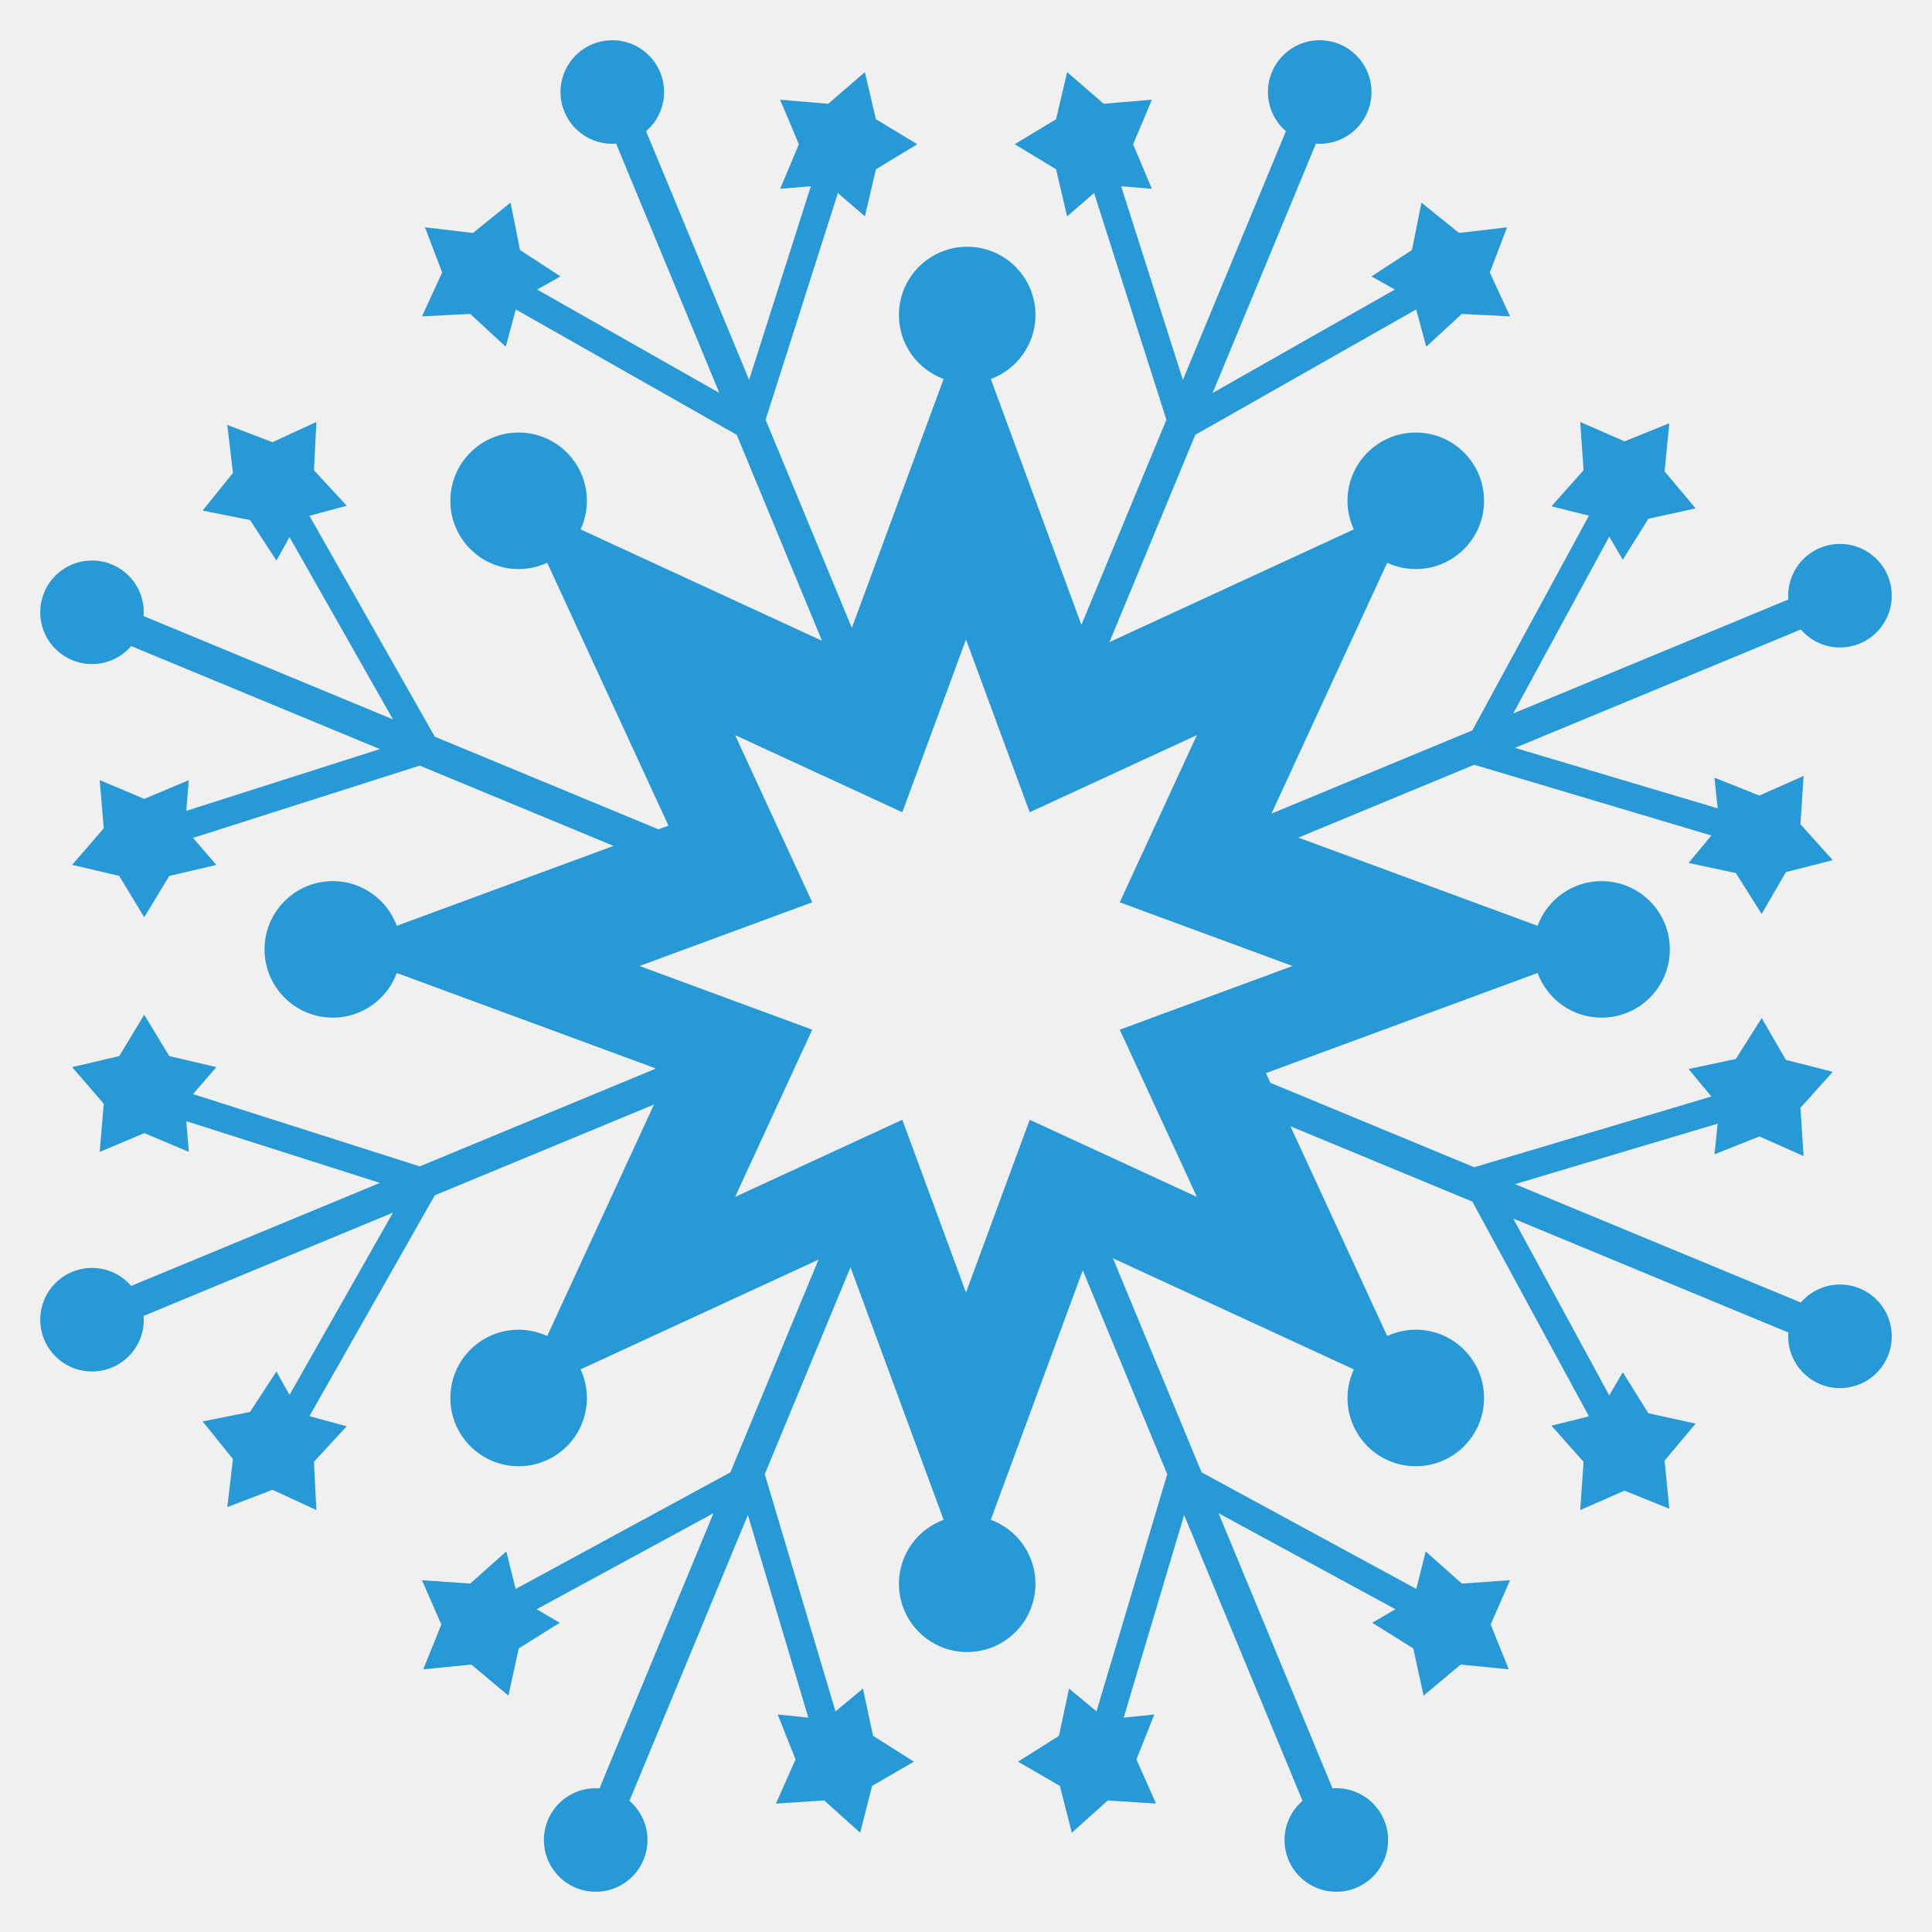
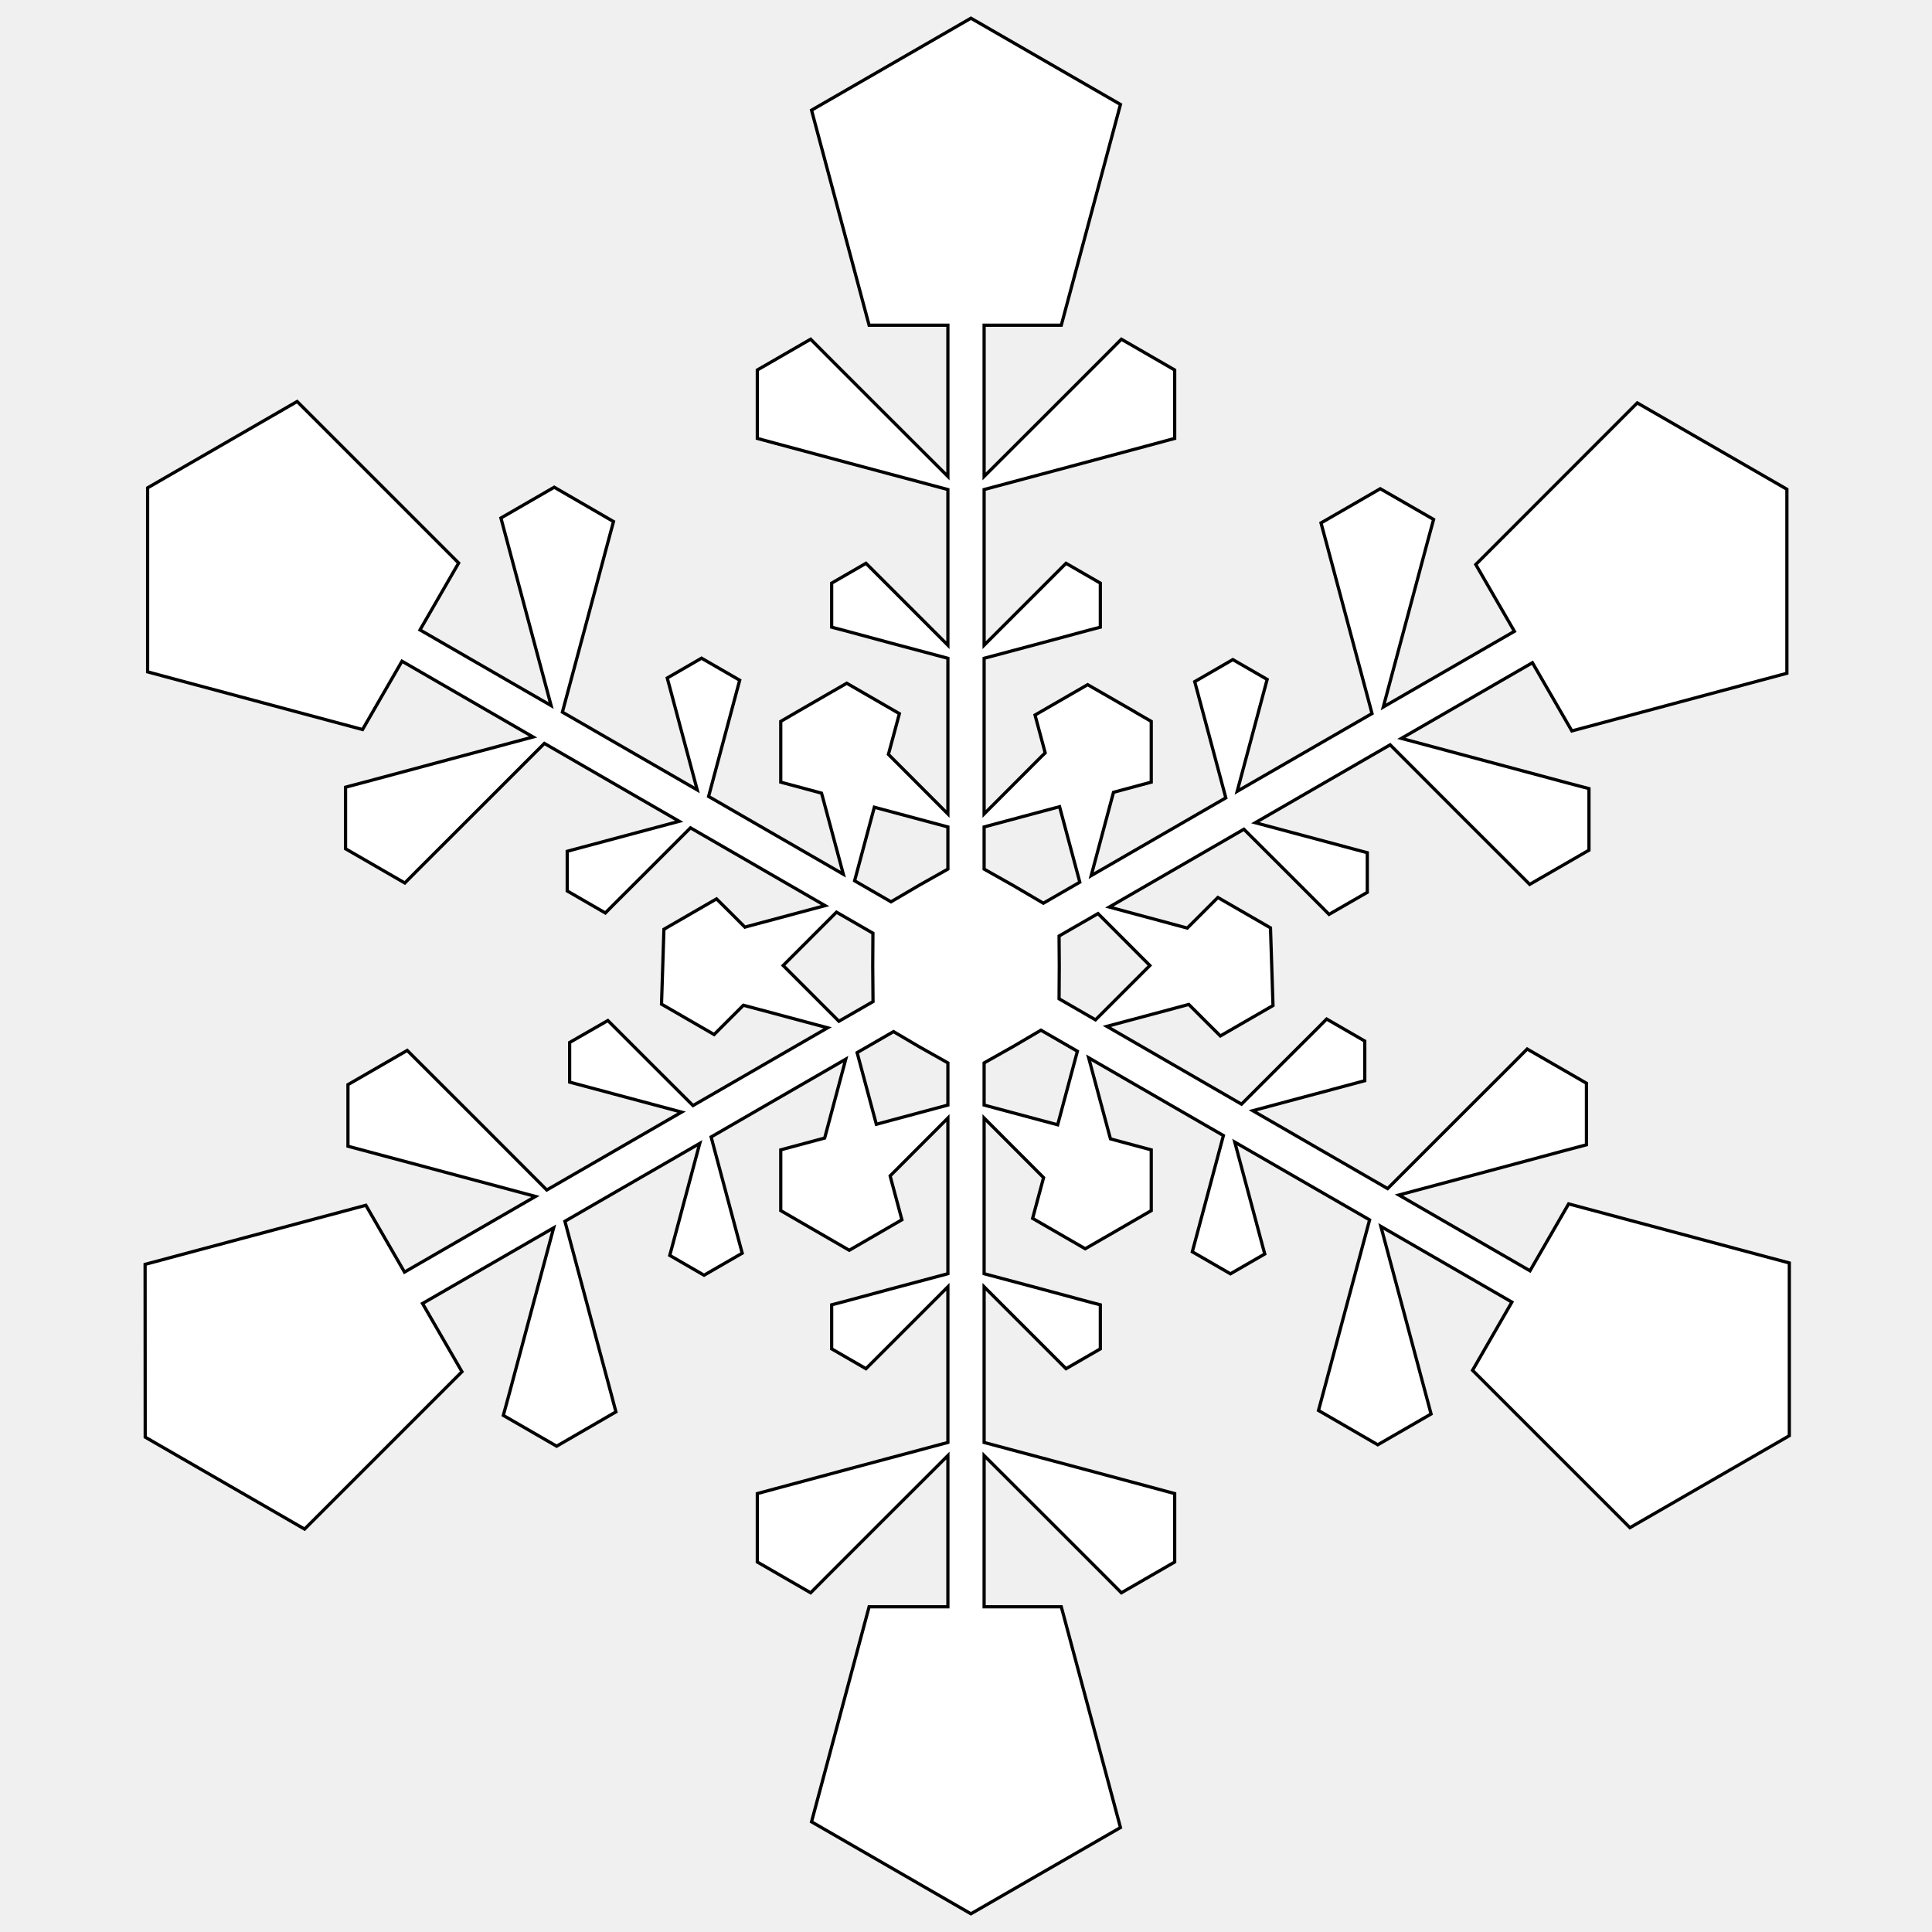
- <svg xmlns="http://www.w3.org/2000/svg" version="1.1" id="Layer_1" x="0px" y="0px" viewBox="0 0 864 864" enable-background="new 0 0 864 864" xml:space="preserve">
-   <g>
-     <path fill="#2699D6" d="M822.848,574.454c-7.005,0-13.268,3.123-17.513,8.038l-127.823-52.946l90.632-27.036   l-1.421,13.713l20.087-7.999l19.764,8.766l-1.4-21.576l14.444-16.088l-20.952-5.336l-10.838-18.708   l-11.549,18.278l-21.142,4.526l10.194,12.273l-106.05,31.637l-91.159-37.759l-1.997-4.329l121.49-44.786   c4.299,11.653,15.471,19.979,28.617,19.979c16.86,0,30.528-13.668,30.528-30.528s-13.668-30.528-30.528-30.528   c-13.146,0-24.318,8.325-28.617,19.979l-106.986-39.439l78.65-32.578l106.051,31.637l-10.194,12.273l21.142,4.526   l11.549,18.278l10.838-18.709l20.952-5.335l-14.444-16.088l1.4-21.576l-19.764,8.765l-20.087-7.998l1.421,13.712   l-90.632-27.036l127.823-52.946c4.245,4.915,10.509,8.038,17.513,8.038c12.787,0,23.152-10.366,23.152-23.153   c0-12.786-10.365-23.152-23.152-23.152s-23.153,10.366-23.153,23.152c0,0.572,0.045,1.133,0.085,1.694   l-123.06,50.973l42.937-79.087l6.057,10.344l11.463-18.332l21.12-4.625l-13.892-16.567l2.128-21.516l-20.049,8.093   l-19.805-8.673l1.502,21.569l-14.369,16.156l16.766,4.186l-52.133,96.022l-89.831,37.209l51.748-112.176   c3.891,1.799,8.209,2.83,12.777,2.83c16.86,0,30.528-13.668,30.528-30.528s-13.668-30.528-30.528-30.528   c-16.86,0-30.528,13.668-30.528,30.528c0,4.569,1.032,8.886,2.83,12.778l-109.3,50.421l38.406-92.72   l98.779-56.065l4.501,16.683l15.882-14.67l21.593,1.094l-9.045-19.638l7.713-20.198l-21.472,2.533l-16.826-13.578   l-4.226,21.204l-18.113,11.807l10.456,5.861l-81.493,46.252l46.189-111.511c0.562,0.041,1.123,0.086,1.695,0.086   c12.786,0,23.152-10.365,23.152-23.152s-10.366-23.152-23.152-23.152c-12.787,0-23.152,10.365-23.152,23.152   c0,7.004,3.123,13.268,8.038,17.513l-46.067,111.216l-27.618-86.592l13.737,1.163l-8.376-19.933l8.391-19.926   L493.59,46.4l-16.358-14.138l-4.94,21.049l-18.501,11.188l18.492,11.203l4.923,21.053l12.078-10.423l32.334,101.371   l-38.001,91.744l-40.535-109.957c11.654-4.299,19.979-15.471,19.979-28.617c0-16.86-13.668-30.528-30.528-30.528   s-30.528,13.668-30.528,30.528c0,13.146,8.326,24.318,19.979,28.617L380.947,280.809l-38.566-93.107l32.334-101.371   l12.079,10.423l4.923-21.053l18.492-11.203l-18.501-11.188l-4.94-21.049L370.41,46.4l-21.545-1.806l8.391,19.926   l-8.376,19.933l13.737-1.163l-27.618,86.592l-46.067-111.216c4.915-4.245,8.038-10.509,8.038-17.513   c0-12.787-10.366-23.152-23.153-23.152c-12.786,0-23.152,10.365-23.152,23.152s10.366,23.152,23.152,23.152   c0.572,0,1.134-0.045,1.695-0.086l46.189,111.511l-81.493-46.252l10.456-5.861l-18.113-11.807l-4.226-21.204   l-16.826,13.578l-21.472-2.533l7.714,20.198l-9.045,19.638l21.593-1.094l15.882,14.67l4.501-16.683l98.779,56.065   l38.154,92.112L259.626,236.743c1.798-3.891,2.829-8.209,2.829-12.778c0-16.86-13.668-30.528-30.528-30.528   c-16.86,0-30.528,13.668-30.528,30.528s13.668,30.528,30.528,30.528c4.568,0,8.886-1.032,12.777-2.83l54.237,117.572   l-4.474,1.649L194.444,329.454l-56.065-98.78l16.683-4.501l-14.67-15.882l1.094-21.593l-19.638,9.044l-20.198-7.713   l2.533,21.472l-13.578,16.826l21.204,4.226l11.807,18.113l5.861-10.457l46.252,81.493L64.219,275.513   c0.041-0.562,0.086-1.123,0.086-1.695c0-12.787-10.365-23.152-23.152-23.152S18,261.031,18,273.817   s10.365,23.153,23.152,23.153c7.004,0,13.268-3.123,17.513-8.038l111.216,46.067l-86.592,27.618l1.163-13.736   l-19.933,8.376l-19.926-8.391l1.806,21.545l-14.138,16.358l21.049,4.94l11.188,18.501l11.203-18.492l21.053-4.924   l-10.423-12.079l101.371-32.334l86.686,35.906l-96.937,35.735c-4.298-11.653-15.471-19.979-28.617-19.979   c-16.86,0-30.528,13.668-30.528,30.528s13.668,30.528,30.528,30.528c13.146,0,24.319-8.326,28.617-19.979   l115.915,42.731l-105.664,43.767L86.331,489.285l10.423-12.079l-21.053-4.923L64.499,453.791l-11.188,18.501   l-21.049,4.94l14.138,16.358l-1.806,21.545l19.926-8.391l19.933,8.376l-1.163-13.737l86.592,27.618L58.665,575.068   c-4.245-4.915-10.509-8.038-17.513-8.038C28.365,567.03,18,577.396,18,590.183c0,12.786,10.365,23.152,23.152,23.152   s23.152-10.366,23.152-23.152c0-0.572-0.044-1.134-0.086-1.695l111.511-46.189l-46.252,81.493l-5.861-10.456   l-11.807,18.112l-21.204,4.226l13.578,16.826l-2.533,21.472l20.198-7.714l19.638,9.045l-1.094-21.593l14.67-15.882   l-16.683-4.501l56.065-98.779l98.022-40.602l-47.761,103.535c-3.891-1.798-8.209-2.83-12.777-2.83   c-16.86,0-30.528,13.668-30.528,30.528c0,16.86,13.668,30.528,30.528,30.528c16.86,0,30.528-13.668,30.528-30.528   c0-4.568-1.031-8.886-2.829-12.778l106.41-49.087l-39.406,95.133l-96.022,52.133l-4.186-16.766l-16.156,14.369   l-21.569-1.501l8.673,19.805l-8.092,20.049l21.515-2.128l16.567,13.893l4.625-21.121l18.332-11.464l-10.344-6.057   l79.087-42.937l-50.973,123.06c-0.561-0.041-1.122-0.086-1.694-0.086c-12.786,0-23.152,10.366-23.152,23.153   c0,12.787,10.366,23.152,23.152,23.152c12.787,0,23.153-10.365,23.153-23.152c0-7.005-3.123-13.268-8.038-17.513   l52.946-127.823l27.036,90.632l-13.713-1.421l7.999,20.087l-8.766,19.764l21.576-1.4l16.088,14.444l5.336-20.952   l18.708-10.838l-18.278-11.549l-4.526-21.142l-12.273,10.194l-31.637-106.051l38.344-92.569l41.635,112.943   c-11.653,4.299-19.979,15.471-19.979,28.617c0,16.86,13.668,30.528,30.528,30.528s30.528-13.668,30.528-30.528   c0-13.146-8.325-24.318-19.979-28.617l41.133-111.58l37.779,91.207l-31.637,106.051l-12.273-10.194l-4.526,21.142   l-18.278,11.549l18.708,10.838l5.336,20.952l16.088-14.444l21.576,1.4l-8.766-19.764l7.999-20.087l-13.713,1.421   l27.036-90.632l52.946,127.823c-4.915,4.245-8.038,10.509-8.038,17.513c0,12.787,10.366,23.152,23.153,23.152   c12.786,0,23.152-10.365,23.152-23.152c0-12.787-10.366-23.153-23.152-23.153c-0.572,0-1.133,0.045-1.694,0.086   L544.939,676.721l79.087,42.937l-10.344,6.057l18.332,11.464l4.625,21.121l16.567-13.893l21.516,2.128l-8.092-20.049   l8.673-19.805l-21.569,1.501l-16.156-14.369l-4.186,16.766l-96.022-52.133l-39.657-95.741l107.729,49.696   c-1.799,3.891-2.83,8.21-2.83,12.778c0,16.86,13.668,30.528,30.528,30.528   c16.86,0,30.528-13.668,30.528-30.528c0-16.86-13.668-30.528-30.528-30.528c-4.568,0-8.886,1.032-12.777,2.83   l-43.275-93.809l81.358,33.7l52.133,96.022l-16.766,4.186l14.369,16.156l-1.502,21.569l19.805-8.673l20.049,8.092   l-2.128-21.516l13.892-16.567l-21.12-4.625l-11.463-18.332l-6.057,10.344l-42.937-79.087l123.06,50.973   c-0.04,0.562-0.085,1.123-0.085,1.694c0,12.787,10.366,23.153,23.153,23.153S846,610.393,846,597.606   S835.635,574.454,822.848,574.454z M460.482,500.762l-28.482,77.263l-28.482-77.263l-74.773,34.493l34.493-74.773   L285.975,432l77.263-28.482l-34.493-74.773l74.773,34.493l28.482-77.263l28.482,77.263l74.773-34.493l-34.493,74.773   L578.025,432l-77.263,28.482l34.493,74.773L460.482,500.762z" />
+ <svg xmlns="http://www.w3.org/2000/svg" width="600" height="600" id="svg2" version="1.0">
+   <defs id="defs4">
+     </defs>
+   <g id="layer1">
+     <path style="fill:#ffffff;fill-opacity:1;fill-rule:evenodd;stroke:#000000;stroke-width:1;stroke-miterlimit:4;stroke-opacity:1;stroke-dasharray:none" d="M 301.531 5.656 L 252.031 34.219 L 269.906 101 L 294.375 101 L 294.375 147.969 L 273.625 127.25 L 256.75 110.375 L 251.75 105.344 L 235.188 114.906 L 235.188 136.156 L 240.969 137.719 L 264 143.906 L 294.375 152.031 L 294.375 200.375 L 283.031 189.031 L 272.156 178.156 L 268.938 174.938 L 258.281 181.094 L 258.281 194.781 L 262 195.75 L 276.812 199.75 L 294.375 204.438 L 294.375 252.781 L 276.594 234.969 L 275.906 234.281 L 277.938 226.75 L 279.312 221.625 L 262.969 212.188 L 257.156 215.531 L 253.531 217.625 L 248.281 220.656 L 242.469 224.031 L 242.469 242.906 L 247.594 244.281 L 255.125 246.312 L 255.375 247.188 L 261.906 271.5 L 220.062 247.344 L 224.75 229.812 L 228.719 214.969 L 229.719 211.25 L 217.875 204.406 L 207.219 210.562 L 208.406 214.969 L 212.375 229.812 L 216.531 245.312 L 174.656 221.156 L 182.812 190.781 L 188.969 167.75 L 190.531 161.969 L 172.125 151.312 L 155.562 160.875 L 157.406 167.75 L 163.562 190.781 L 171.156 219.125 L 130.438 195.625 L 142.438 174.844 L 92.281 124.688 L 45.844 151.5 L 45.844 208.656 L 112.594 226.562 L 124.844 205.344 L 165.562 228.875 L 137.188 236.469 L 114.156 242.656 L 107.312 244.469 L 107.312 263.594 L 125.719 274.219 L 129.938 269.969 L 146.812 253.125 L 169.062 230.875 L 210.938 255.062 L 195.406 259.219 L 180.562 263.188 L 176.156 264.375 L 176.156 276.688 L 188 283.531 L 190.719 280.781 L 201.594 269.938 L 214.438 257.094 L 256.25 281.25 L 231.969 287.75 L 231.344 287.938 L 226.312 282.906 L 222.531 279.156 L 206.188 288.594 L 205.438 311.844 L 221.781 321.281 L 225.531 317.531 L 230.875 312.188 L 232.75 312.688 L 257.031 319.188 L 215.219 343.344 L 202.344 330.5 L 191.5 319.656 L 188.781 316.938 L 176.906 323.75 L 176.906 336.062 L 181.344 337.25 L 196.156 341.219 L 211.688 345.375 L 169.812 369.562 L 147.594 347.312 L 130.719 330.469 L 126.469 326.219 L 108.062 336.844 L 108.062 355.969 L 114.938 357.812 L 137.969 363.969 L 166.312 371.562 L 125.625 395.062 L 113.625 374.312 L 45.062 392.656 L 45.094 446.312 L 94.594 474.875 L 143.469 426 L 131.219 404.812 L 171.938 381.312 L 164.344 409.656 L 158.188 432.688 L 156.312 439.562 L 172.875 449.125 L 191.281 438.469 L 189.75 432.688 L 183.562 409.656 L 175.438 379.281 L 217.312 355.094 L 213.156 370.625 L 209.188 385.469 L 208 389.875 L 218.656 396.031 L 230.5 389.188 L 229.5 385.469 L 225.531 370.625 L 220.844 353.094 L 262.656 328.938 L 256.156 353.25 L 256.094 353.438 L 247.594 355.719 L 242.469 357.094 L 242.469 375.969 L 257.156 384.469 L 263.75 388.281 L 280.094 378.812 L 278.719 373.688 L 276.438 365.188 L 276.594 365.031 L 294.375 347.219 L 294.375 395.562 L 276.812 400.25 L 262 404.25 L 258.281 405.219 L 258.281 418.906 L 268.938 425.062 L 272.156 421.844 L 283.031 410.969 L 294.375 399.625 L 294.375 447.969 L 264 456.094 L 240.969 462.281 L 235.188 463.844 L 235.188 485.094 L 251.75 494.656 L 256.75 489.625 L 273.625 472.75 L 294.375 452.031 L 294.375 499 L 269.906 499 L 252.031 565.781 L 301.531 594.344 L 347.969 567.562 L 329.594 499 L 305.625 499 L 305.625 452.031 L 326.375 472.75 L 343.25 489.625 L 348.25 494.656 L 364.812 485.094 L 364.812 463.844 L 359.031 462.281 L 336 456.094 L 305.625 447.969 L 305.625 399.625 L 316.969 410.969 L 327.844 421.844 L 331.062 425.062 L 341.719 418.906 L 341.719 405.219 L 338 404.25 L 323.188 400.25 L 305.625 395.562 L 305.625 347.219 L 323.406 365.031 L 324.094 365.719 L 322.062 373.25 L 320.688 378.375 L 337.031 387.812 L 346.469 382.375 L 357.531 375.969 L 357.531 357.094 L 352.406 355.719 L 344.875 353.688 L 344.625 352.812 L 338.094 328.5 L 379.938 352.656 L 375.25 370.188 L 371.281 385.031 L 370.281 388.75 L 382.125 395.594 L 392.781 389.438 L 391.594 385.031 L 387.625 370.188 L 383.469 354.688 L 425.344 378.844 L 417.188 409.219 L 411.031 432.25 L 409.469 438.031 L 427.875 448.688 L 444.438 439.125 L 442.594 432.25 L 436.438 409.219 L 428.844 380.875 L 469.531 404.375 L 457.312 425.562 L 506.188 474.438 L 555.688 445.875 L 555.688 392.219 L 487.156 373.875 L 475.156 394.656 L 434.438 371.125 L 462.812 363.531 L 485.844 357.344 L 492.688 355.531 L 492.688 336.406 L 474.281 325.781 L 470.062 330.031 L 453.188 346.875 L 430.938 369.125 L 389.062 344.938 L 404.594 340.781 L 419.438 336.812 L 423.844 335.625 L 423.844 323.312 L 412 316.469 L 409.281 319.219 L 398.406 330.062 L 385.562 342.906 L 343.75 318.75 L 368.031 312.25 L 369.188 311.938 L 375.219 317.969 L 379 321.719 L 395.344 312.281 L 394.562 288.156 L 378.219 278.719 L 374.469 282.469 L 368.719 288.219 L 344.5 281.688 L 386.312 257.531 L 399.188 270.375 L 410.031 281.219 L 412.75 283.969 L 424.625 277.125 L 424.625 264.812 L 420.188 263.625 L 405.375 259.656 L 389.844 255.5 L 431.719 231.312 L 453.938 253.562 L 470.812 270.406 L 475.062 274.656 L 493.469 264.031 L 493.469 244.906 L 486.594 243.094 L 463.562 236.906 L 435.219 229.312 L 475.906 205.812 L 488.156 227 L 554.938 209.094 L 554.938 151.938 L 508.469 125.125 L 458.312 175.312 L 470.312 196.062 L 429.594 219.562 L 437.188 191.219 L 443.344 168.188 L 445.219 161.312 L 428.656 151.781 L 410.25 162.406 L 411.812 168.188 L 417.969 191.219 L 426.094 221.594 L 384.219 245.75 L 388.375 230.25 L 392.344 215.406 L 393.531 211 L 382.875 204.844 L 371.031 211.688 L 372.031 215.406 L 376 230.25 L 380.688 247.781 L 338.875 271.938 L 345.375 247.656 L 345.812 246.062 L 352.406 244.281 L 357.531 242.906 L 357.531 224.031 L 352.5 221.125 L 352.5 221.094 L 337.781 212.625 L 321.438 222.062 L 322.812 227.188 L 324.594 233.812 L 323.406 234.969 L 305.625 252.781 L 305.625 204.438 L 323.188 199.75 L 338 195.75 L 341.719 194.781 L 341.719 181.094 L 331.062 174.938 L 327.844 178.156 L 316.969 189.031 L 305.625 200.375 L 305.625 152.031 L 336 143.906 L 359.031 137.719 L 364.812 136.156 L 364.812 114.906 L 348.25 105.344 L 343.25 110.375 L 326.375 127.25 L 305.625 147.969 L 305.625 101 L 329.594 101 L 347.969 32.438 L 301.531 5.656 z M 329.062 250.531 L 335.344 273.969 L 324.031 280.5 L 314.5 274.906 L 305.625 269.906 L 305.625 256.812 L 329.062 250.531 z M 271.531 250.688 L 294.375 256.812 L 294.375 269.906 L 285.5 274.906 L 276.719 280.062 L 265.406 273.531 L 271.531 250.688 z M 259.781 283.281 L 271.094 289.812 L 271.031 300 L 271.125 311.062 L 260.531 317.156 L 243.219 299.844 L 259.781 283.281 z M 341 283.719 L 357.094 299.844 L 340.219 316.719 L 328.906 310.188 L 328.969 300 L 328.906 290.688 L 341 283.719 z M 323.281 319.938 L 334.594 326.469 L 328.469 349.312 L 305.625 343.188 L 305.625 330.094 L 314.5 325.094 L 323.281 319.938 z M 277.5 320.375 L 285.5 325.094 L 294.375 330.094 L 294.375 343.188 L 272.156 349.156 L 266.188 326.906 L 277.5 320.375 z " id="rect4600" />
  </g>
</svg>
